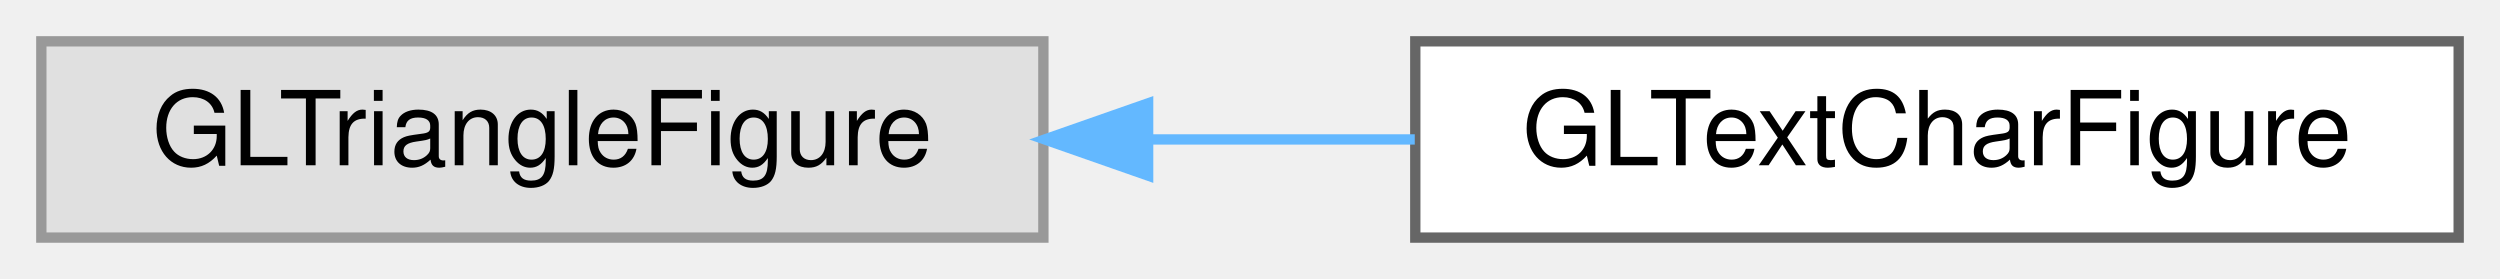
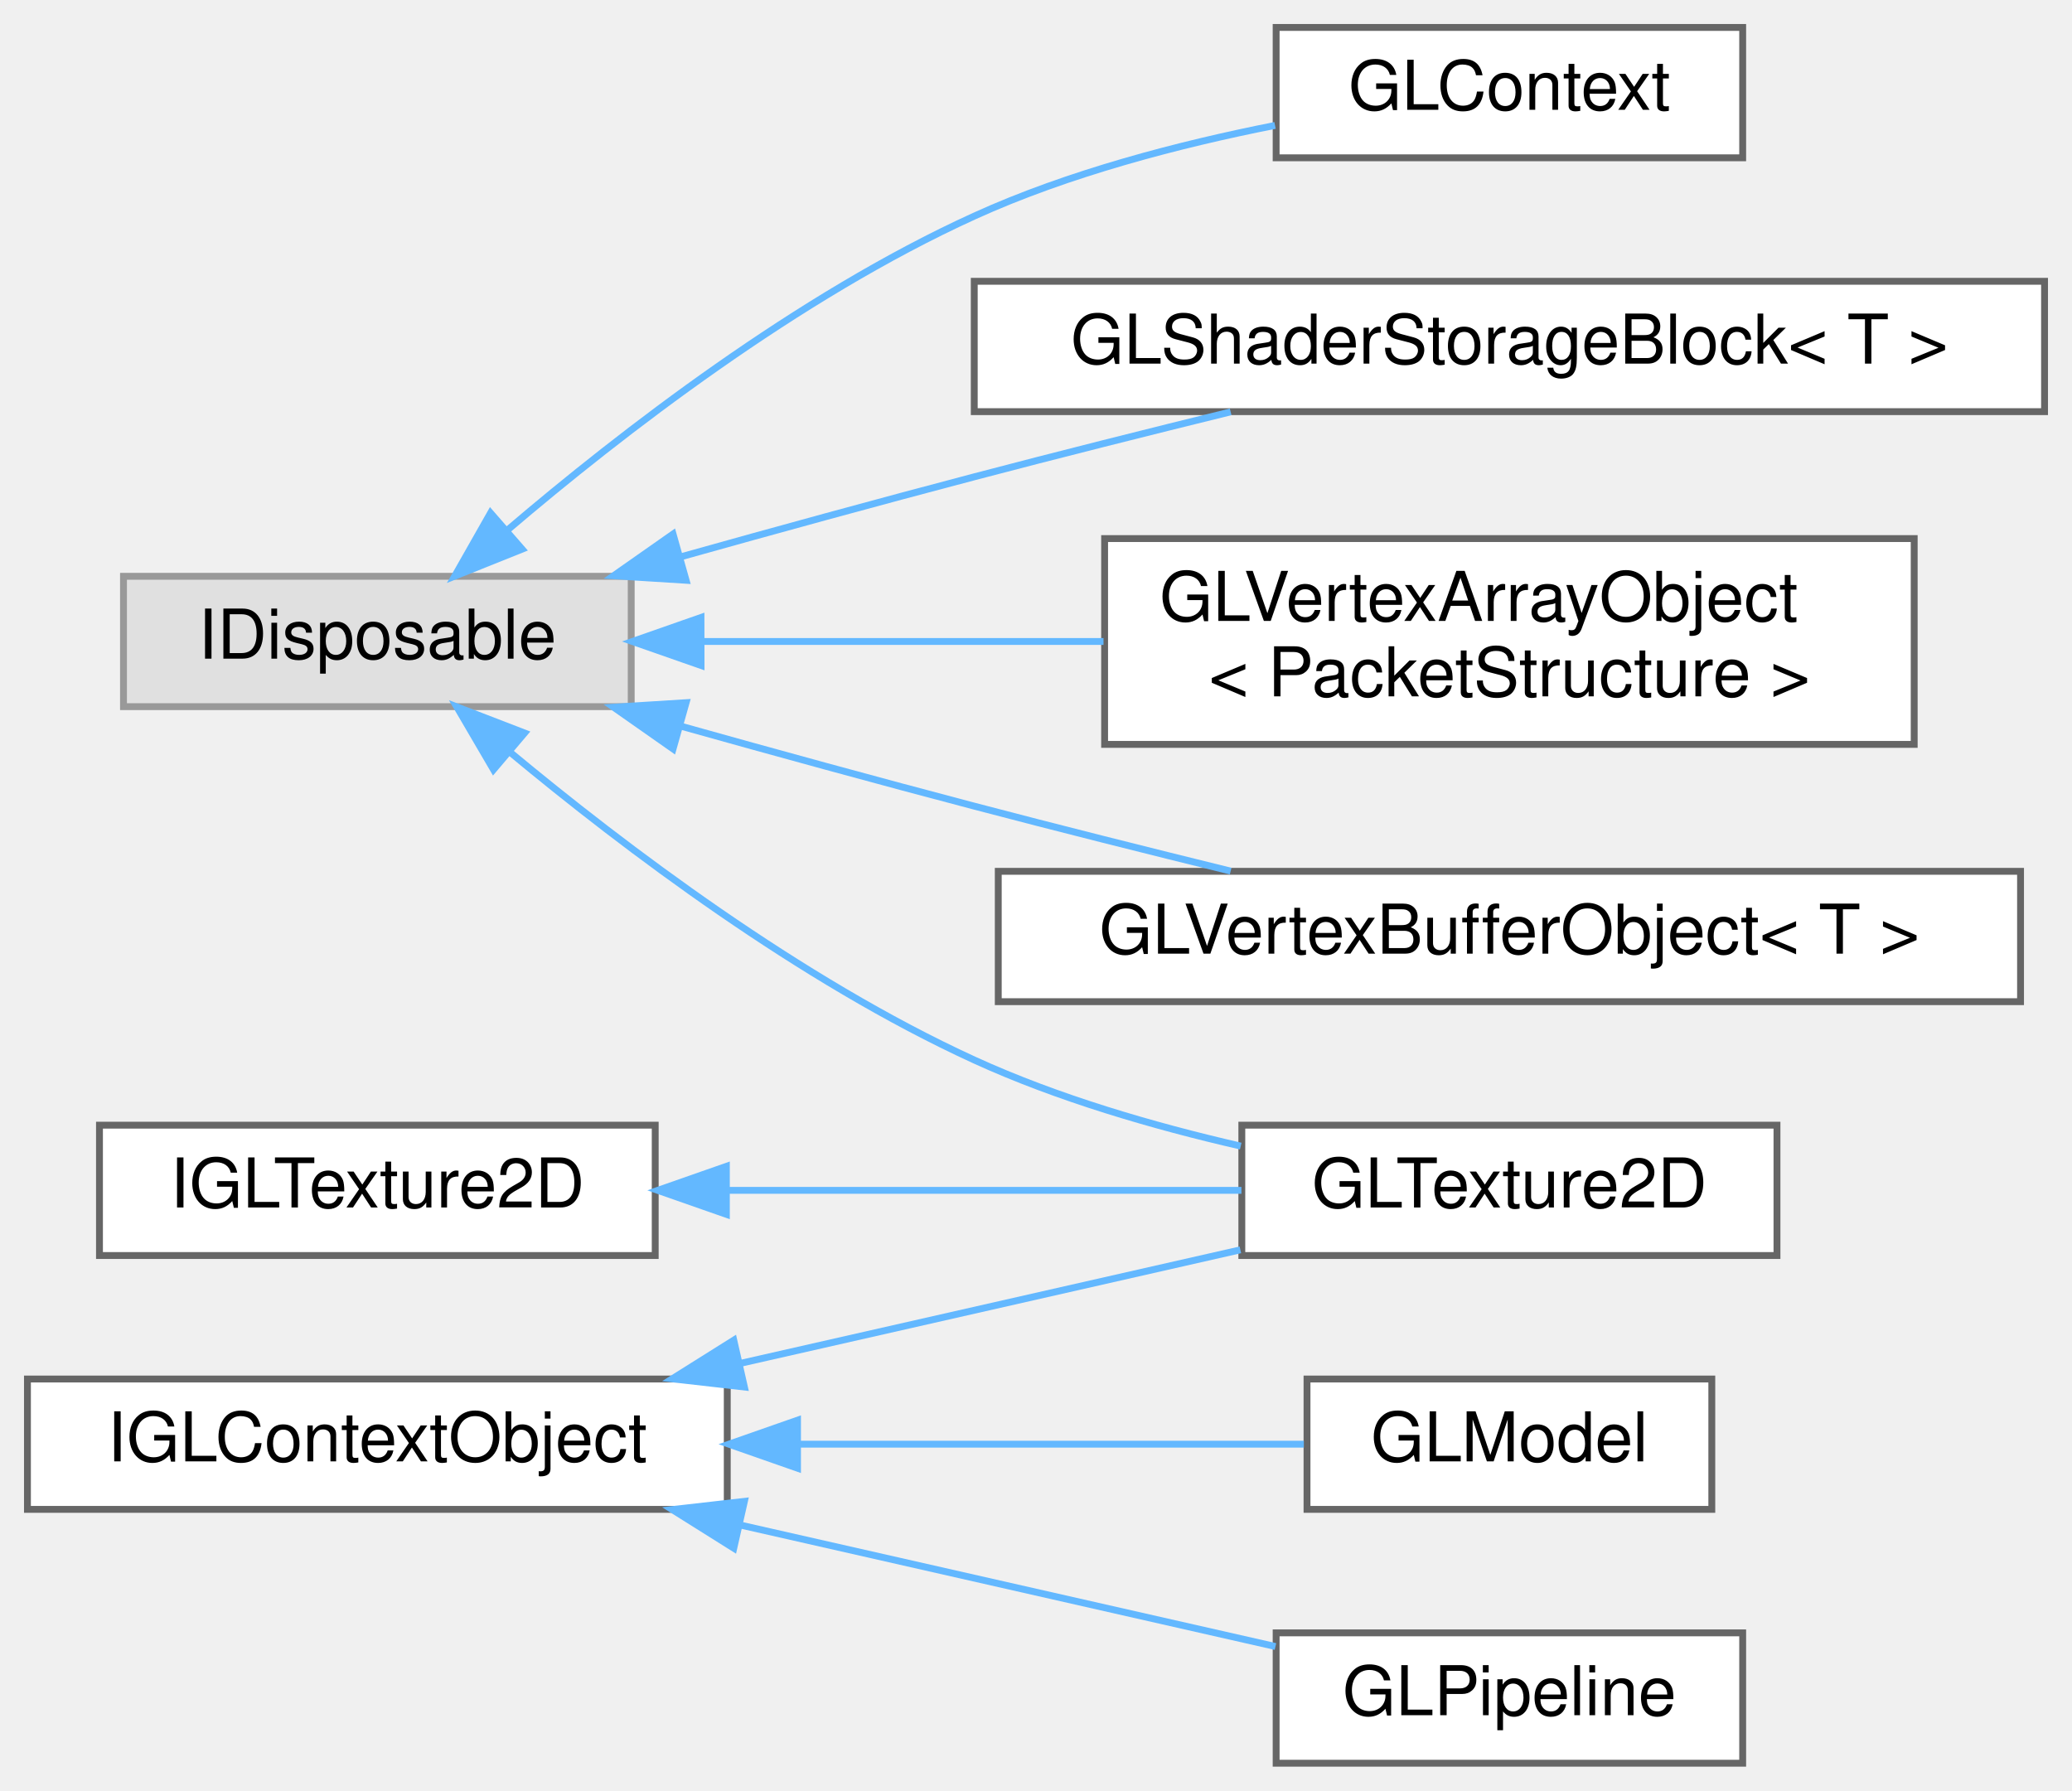
- <svg xmlns="http://www.w3.org/2000/svg" xmlns:xlink="http://www.w3.org/1999/xlink" width="242pt" height="27pt" viewBox="0.00 0.00 242.00 27.00">
-   <g id="graph0" class="graph" transform="scale(1 1) rotate(0) translate(4 23)">
+ <svg xmlns="http://www.w3.org/2000/svg" xmlns:xlink="http://www.w3.org/1999/xlink" width="302pt" height="261pt" viewBox="0.00 0.00 302.00 261.00">
+   <g id="graph0" class="graph" transform="scale(1 1) rotate(0) translate(4 257)">
    <g id="node1" class="node">
      <g id="a_node1">
        <a xlink:title=" ">
-           <polygon fill="#e0e0e0" stroke="#999999" points="97,-19 0,-19 0,0 97,0 97,-19" />
-           <text text-anchor="middle" x="48.5" y="-7" font-family="Helvetica,sans-Serif" font-size="10.00">GLTriangleFigure</text>
+           <polygon fill="#e0e0e0" stroke="#999999" points="88,-173 14,-173 14,-154 88,-154 88,-173" />
+           <text text-anchor="middle" x="51" y="-161" font-family="Helvetica,sans-Serif" font-size="10.00">IDisposable</text>
        </a>
      </g>
    </g>
    <g id="node2" class="node">
      <g id="a_node2">
-         <a xlink:href="class_search_a_thing_1_1_open_g_l_1_1_render_1_1_g_l_text_char_figure.html" target="_top" xlink:title="Triangles figure with texture mapped to represent a char.">
-           <polygon fill="white" stroke="#666666" points="234,-19 133,-19 133,0 234,0 234,-19" />
-           <text text-anchor="middle" x="183.5" y="-7" font-family="Helvetica,sans-Serif" font-size="10.00">GLTextCharFigure</text>
+         <a xlink:href="class_search_a_thing_1_1_open_g_l_1_1_core_1_1_g_l_context.html" target="_top" xlink:title="Gl context object with purpose to:">
+           <polygon fill="white" stroke="#666666" points="250,-253 182,-253 182,-234 250,-234 250,-253" />
+           <text text-anchor="middle" x="216" y="-241" font-family="Helvetica,sans-Serif" font-size="10.00">GLContext</text>
        </a>
      </g>
    </g>
    <g id="edge1" class="edge">
-       <path fill="none" stroke="#63b8ff" d="M107.4,-9.5C115.91,-9.5 124.62,-9.5 132.95,-9.5" />
-       <polygon fill="#63b8ff" stroke="#63b8ff" points="107.14,-6 97.14,-9.5 107.14,-13 107.14,-6" />
+       <path fill="none" stroke="#63b8ff" d="M70.02,-179.79C86.56,-193.89 112.32,-213.81 138,-225.5 151.74,-231.76 167.89,-235.96 181.84,-238.72" />
+       <polygon fill="#63b8ff" stroke="#63b8ff" points="72.1,-176.96 62.27,-173.02 67.5,-182.23 72.1,-176.96" />
+     </g>
+     <g id="node3" class="node">
+       <g id="a_node3">
+         <a xlink:href="class_search_a_thing_1_1_open_g_l_1_1_core_1_1_g_l_shader_storage_block.html" target="_top" xlink:title="Manage mapping of given template typed data to gpu memory.">
+           <polygon fill="white" stroke="#666666" points="294,-216 138,-216 138,-197 294,-197 294,-216" />
+           <text text-anchor="middle" x="216" y="-204" font-family="Helvetica,sans-Serif" font-size="10.00">GLShaderStorageBlock&lt; T &gt;</text>
+         </a>
+       </g>
+     </g>
+     <g id="edge2" class="edge">
+       <path fill="none" stroke="#63b8ff" d="M95.09,-175.8C108.78,-179.64 124.01,-183.82 138,-187.5 150.12,-190.69 163.35,-194.01 175.37,-196.97" />
+       <polygon fill="#63b8ff" stroke="#63b8ff" points="96,-172.42 85.43,-173.08 94.1,-179.16 96,-172.42" />
+     </g>
+     <g id="node4" class="node">
+       <g id="a_node4">
+         <a xlink:href="class_search_a_thing_1_1_open_g_l_1_1_core_1_1_g_l_texture2_d.html" target="_top" xlink:title="Handle reference to gl texture.">
+           <polygon fill="white" stroke="#666666" points="255,-93 177,-93 177,-74 255,-74 255,-93" />
+           <text text-anchor="middle" x="216" y="-81" font-family="Helvetica,sans-Serif" font-size="10.00">GLTexture2D</text>
+         </a>
+       </g>
+     </g>
+     <g id="edge3" class="edge">
+       <path fill="none" stroke="#63b8ff" d="M70.38,-147.33C86.98,-133.53 112.63,-114.12 138,-102.5 150.14,-96.94 164.14,-92.86 176.84,-89.95" />
+       <polygon fill="#63b8ff" stroke="#63b8ff" points="67.93,-144.82 62.58,-153.97 72.46,-150.16 67.93,-144.82" />
+     </g>
+     <g id="node5" class="node">
+       <g id="a_node5">
+         <a xlink:href="class_search_a_thing_1_1_open_g_l_1_1_core_1_1_g_l_vertex_array_object.html" target="_top" xlink:title="Helper to define and enable Vertex Array Object in order to declare how to access vertex buffer objec...">
+           <polygon fill="white" stroke="#666666" points="275,-178.5 157,-178.5 157,-148.5 275,-148.5 275,-178.5" />
+           <text text-anchor="start" x="165" y="-166.5" font-family="Helvetica,sans-Serif" font-size="10.00">GLVertexArrayObject</text>
+           <text text-anchor="middle" x="216" y="-155.5" font-family="Helvetica,sans-Serif" font-size="10.00">&lt; PacketStructure &gt;</text>
+         </a>
+       </g>
+     </g>
+     <g id="edge4" class="edge">
+       <path fill="none" stroke="#63b8ff" d="M98.25,-163.5C116.47,-163.5 137.6,-163.5 156.84,-163.5" />
+       <polygon fill="#63b8ff" stroke="#63b8ff" points="98.18,-160 88.17,-163.5 98.17,-167 98.18,-160" />
+     </g>
+     <g id="node6" class="node">
+       <g id="a_node6">
+         <a xlink:href="class_search_a_thing_1_1_open_g_l_1_1_core_1_1_g_l_vertex_buffer_object.html" target="_top" xlink:title="Manage mapping of given template typed data to gpu memory.">
+           <polygon fill="white" stroke="#666666" points="290.5,-130 141.5,-130 141.5,-111 290.5,-111 290.5,-130" />
+           <text text-anchor="middle" x="216" y="-118" font-family="Helvetica,sans-Serif" font-size="10.00">GLVertexBufferObject&lt; T &gt;</text>
+         </a>
+       </g>
+     </g>
+     <g id="edge5" class="edge">
+       <path fill="none" stroke="#63b8ff" d="M95.09,-151.2C108.78,-147.36 124.01,-143.18 138,-139.5 150.12,-136.31 163.35,-132.99 175.37,-130.03" />
+       <polygon fill="#63b8ff" stroke="#63b8ff" points="94.1,-147.84 85.43,-153.92 96,-154.58 94.1,-147.84" />
+     </g>
+     <g id="node7" class="node">
+       <g id="a_node7">
+         <a xlink:href="interface_search_a_thing_1_1_open_g_l_1_1_core_1_1_i_g_l_context_object.html" target="_top" xlink:title="General inteface for objects that carrier a reference to Gl context.">
+           <polygon fill="white" stroke="#666666" points="102,-56 0,-56 0,-37 102,-37 102,-56" />
+           <text text-anchor="middle" x="51" y="-44" font-family="Helvetica,sans-Serif" font-size="10.00">IGLContextObject</text>
+         </a>
+       </g>
+     </g>
+     <g id="edge8" class="edge">
+       <path fill="none" stroke="#63b8ff" d="M103.86,-58.27C127.52,-63.64 155.05,-69.89 176.79,-74.83" />
+       <polygon fill="#63b8ff" stroke="#63b8ff" points="104.5,-54.83 93.98,-56.03 102.95,-61.66 104.5,-54.83" />
+     </g>
+     <g id="node8" class="node">
+       <g id="a_node8">
+         <a xlink:href="class_search_a_thing_1_1_open_g_l_1_1_core_1_1_g_l_model.html" target="_top" xlink:title="Gl model.">
+           <polygon fill="white" stroke="#666666" points="245.5,-56 186.5,-56 186.5,-37 245.5,-37 245.5,-56" />
+           <text text-anchor="middle" x="216" y="-44" font-family="Helvetica,sans-Serif" font-size="10.00">GLModel</text>
+         </a>
+       </g>
+     </g>
+     <g id="edge6" class="edge">
+       <path fill="none" stroke="#63b8ff" d="M112.44,-46.5C137.61,-46.5 165.65,-46.5 186.04,-46.5" />
+       <polygon fill="#63b8ff" stroke="#63b8ff" points="112.24,-43 102.24,-46.5 112.24,-50 112.24,-43" />
+     </g>
+     <g id="node9" class="node">
+       <g id="a_node9">
+         <a xlink:href="class_search_a_thing_1_1_open_g_l_1_1_core_1_1_g_l_pipeline.html" target="_top" xlink:title="Gl pipeline object.  Contains vertex, geometry and fragment shaders where defined and helper method t...">
+           <polygon fill="white" stroke="#666666" points="250,-19 182,-19 182,0 250,0 250,-19" />
+           <text text-anchor="middle" x="216" y="-7" font-family="Helvetica,sans-Serif" font-size="10.00">GLPipeline</text>
+         </a>
+       </g>
+     </g>
+     <g id="edge7" class="edge">
+       <path fill="none" stroke="#63b8ff" d="M103.89,-34.72C129.45,-28.92 159.5,-22.1 181.9,-17.01" />
+       <polygon fill="#63b8ff" stroke="#63b8ff" points="102.95,-31.34 93.98,-36.97 104.5,-38.17 102.95,-31.34" />
+     </g>
+     <g id="node10" class="node">
+       <g id="a_node10">
+         <a xlink:href="interface_search_a_thing_1_1_open_g_l_1_1_core_1_1_i_g_l_texture2_d.html" target="_top" xlink:title="Interface that describe the object hold a reference to a gl texture 2d.">
+           <polygon fill="white" stroke="#666666" points="91.5,-93 10.5,-93 10.5,-74 91.5,-74 91.5,-93" />
+           <text text-anchor="middle" x="51" y="-81" font-family="Helvetica,sans-Serif" font-size="10.00">IGLTexture2D</text>
+         </a>
+       </g>
+     </g>
+     <g id="edge9" class="edge">
+       <path fill="none" stroke="#63b8ff" d="M101.92,-83.5C126.07,-83.5 154.58,-83.5 176.94,-83.5" />
+       <polygon fill="#63b8ff" stroke="#63b8ff" points="101.87,-80 91.87,-83.5 101.87,-87 101.87,-80" />
    </g>
  </g>
</svg>
